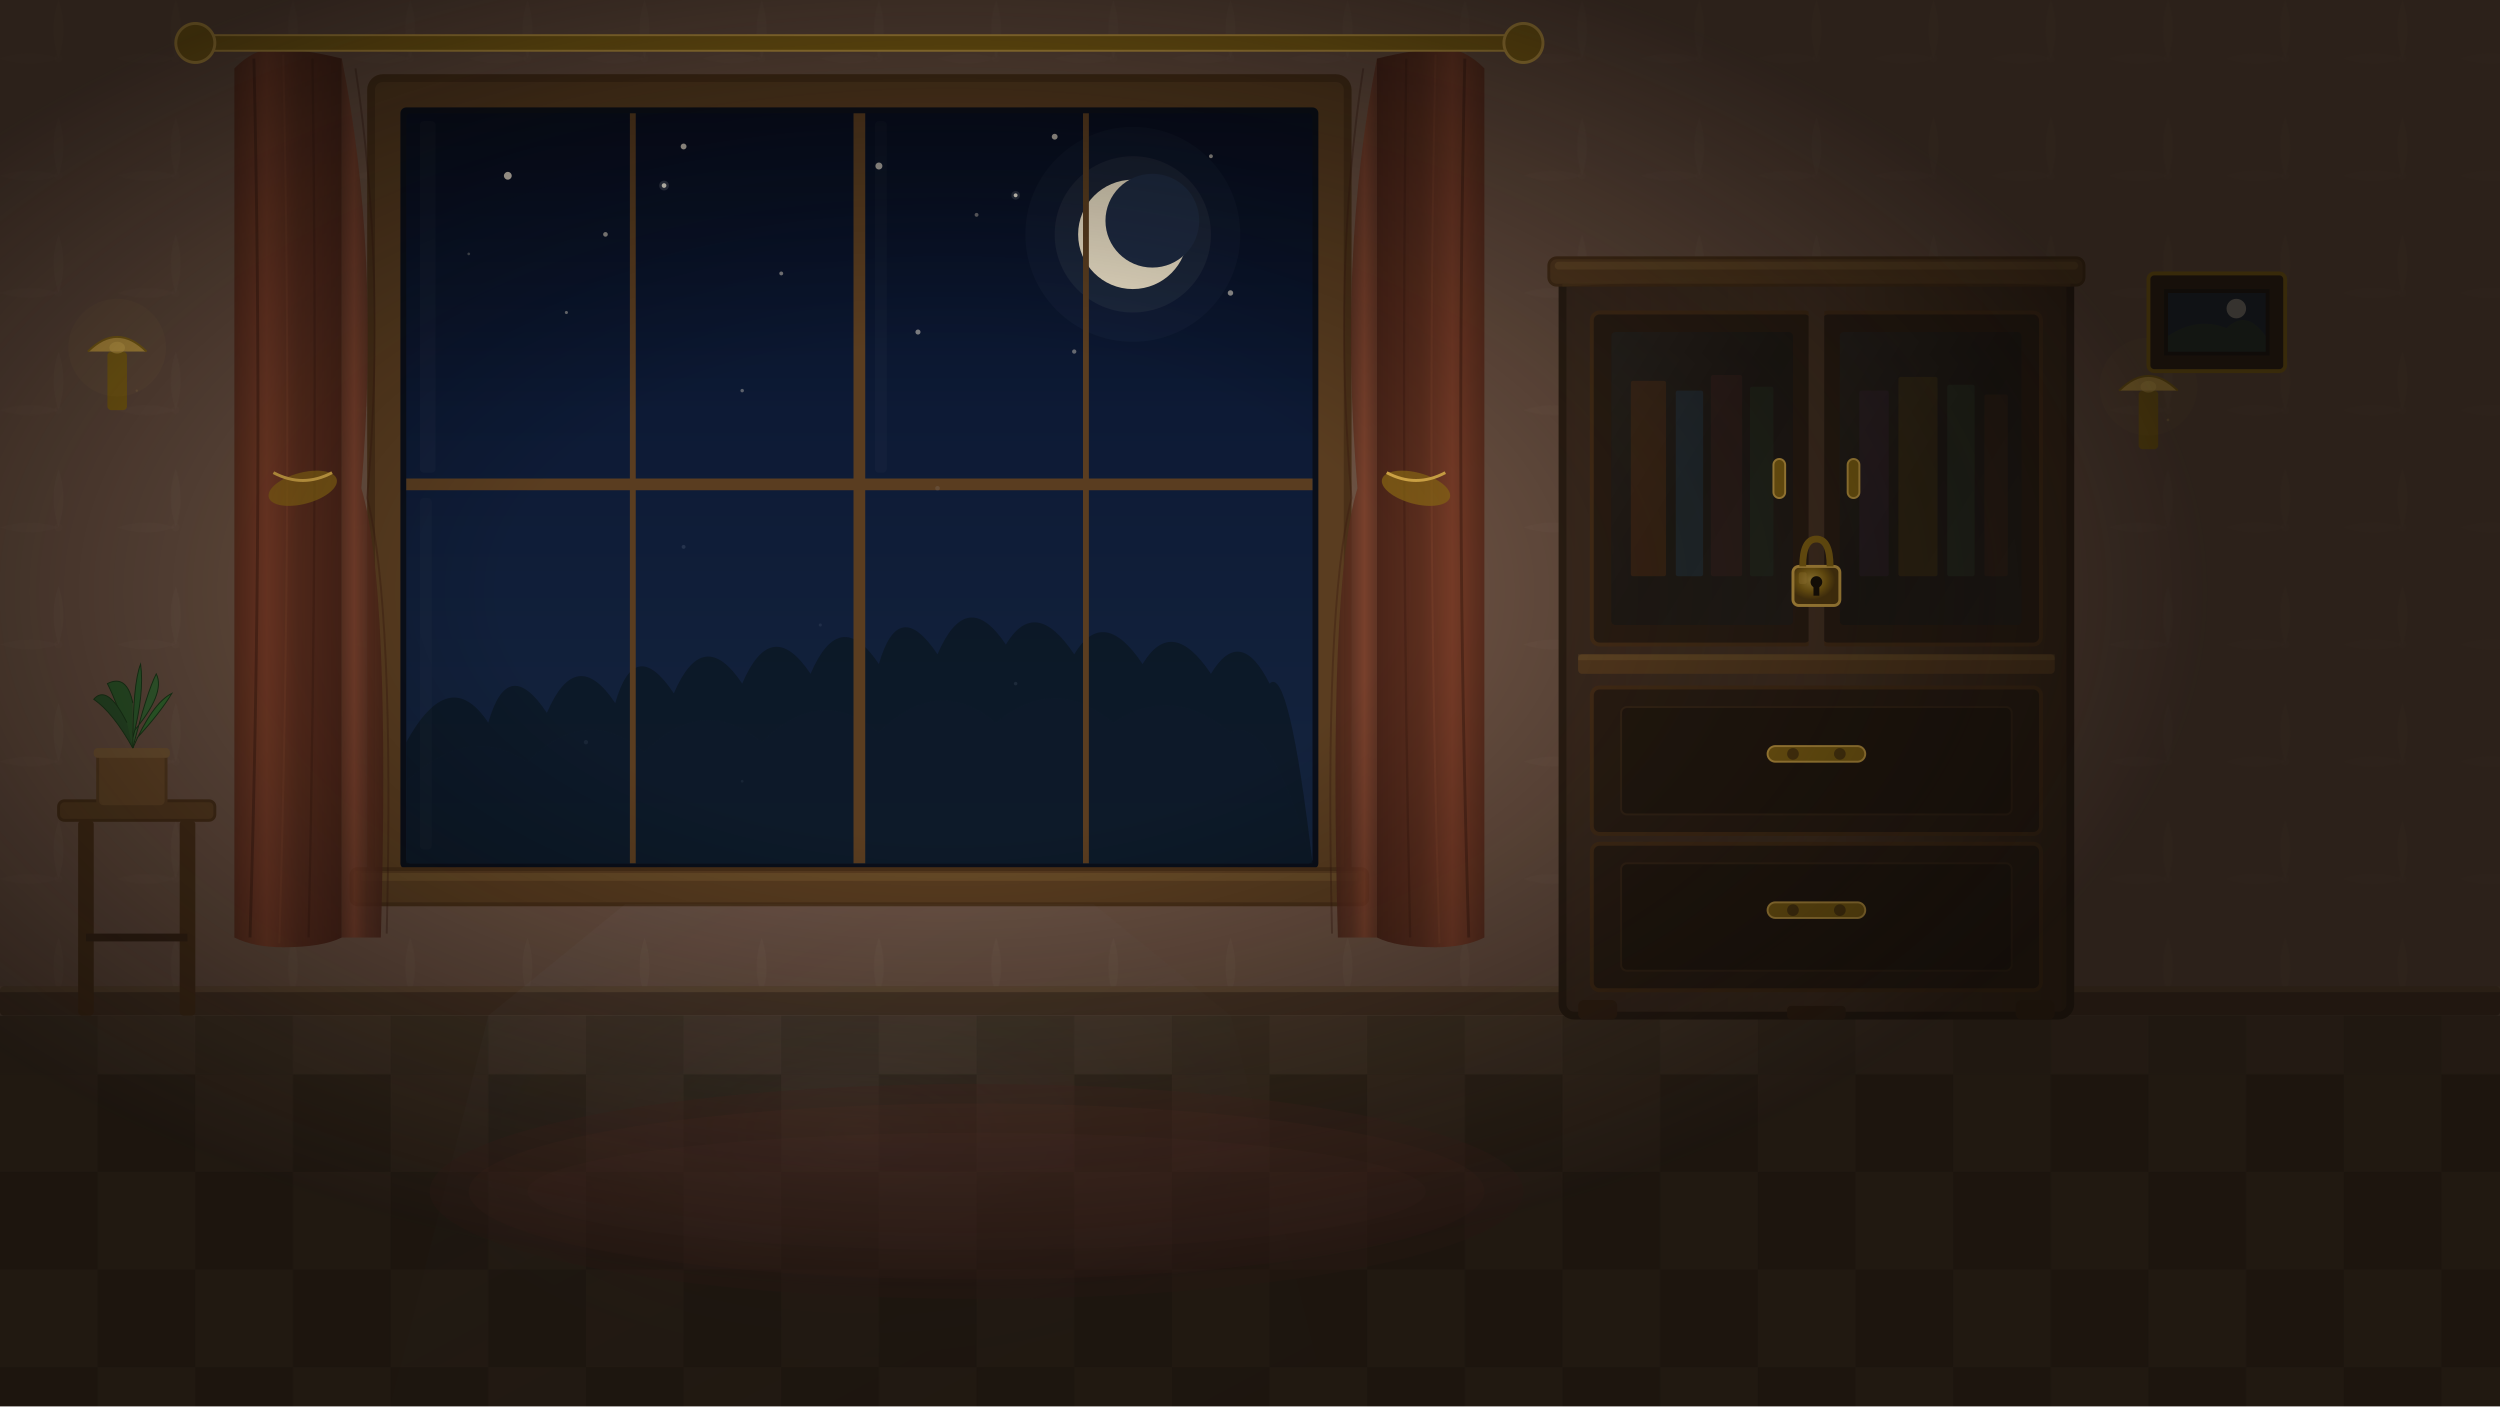
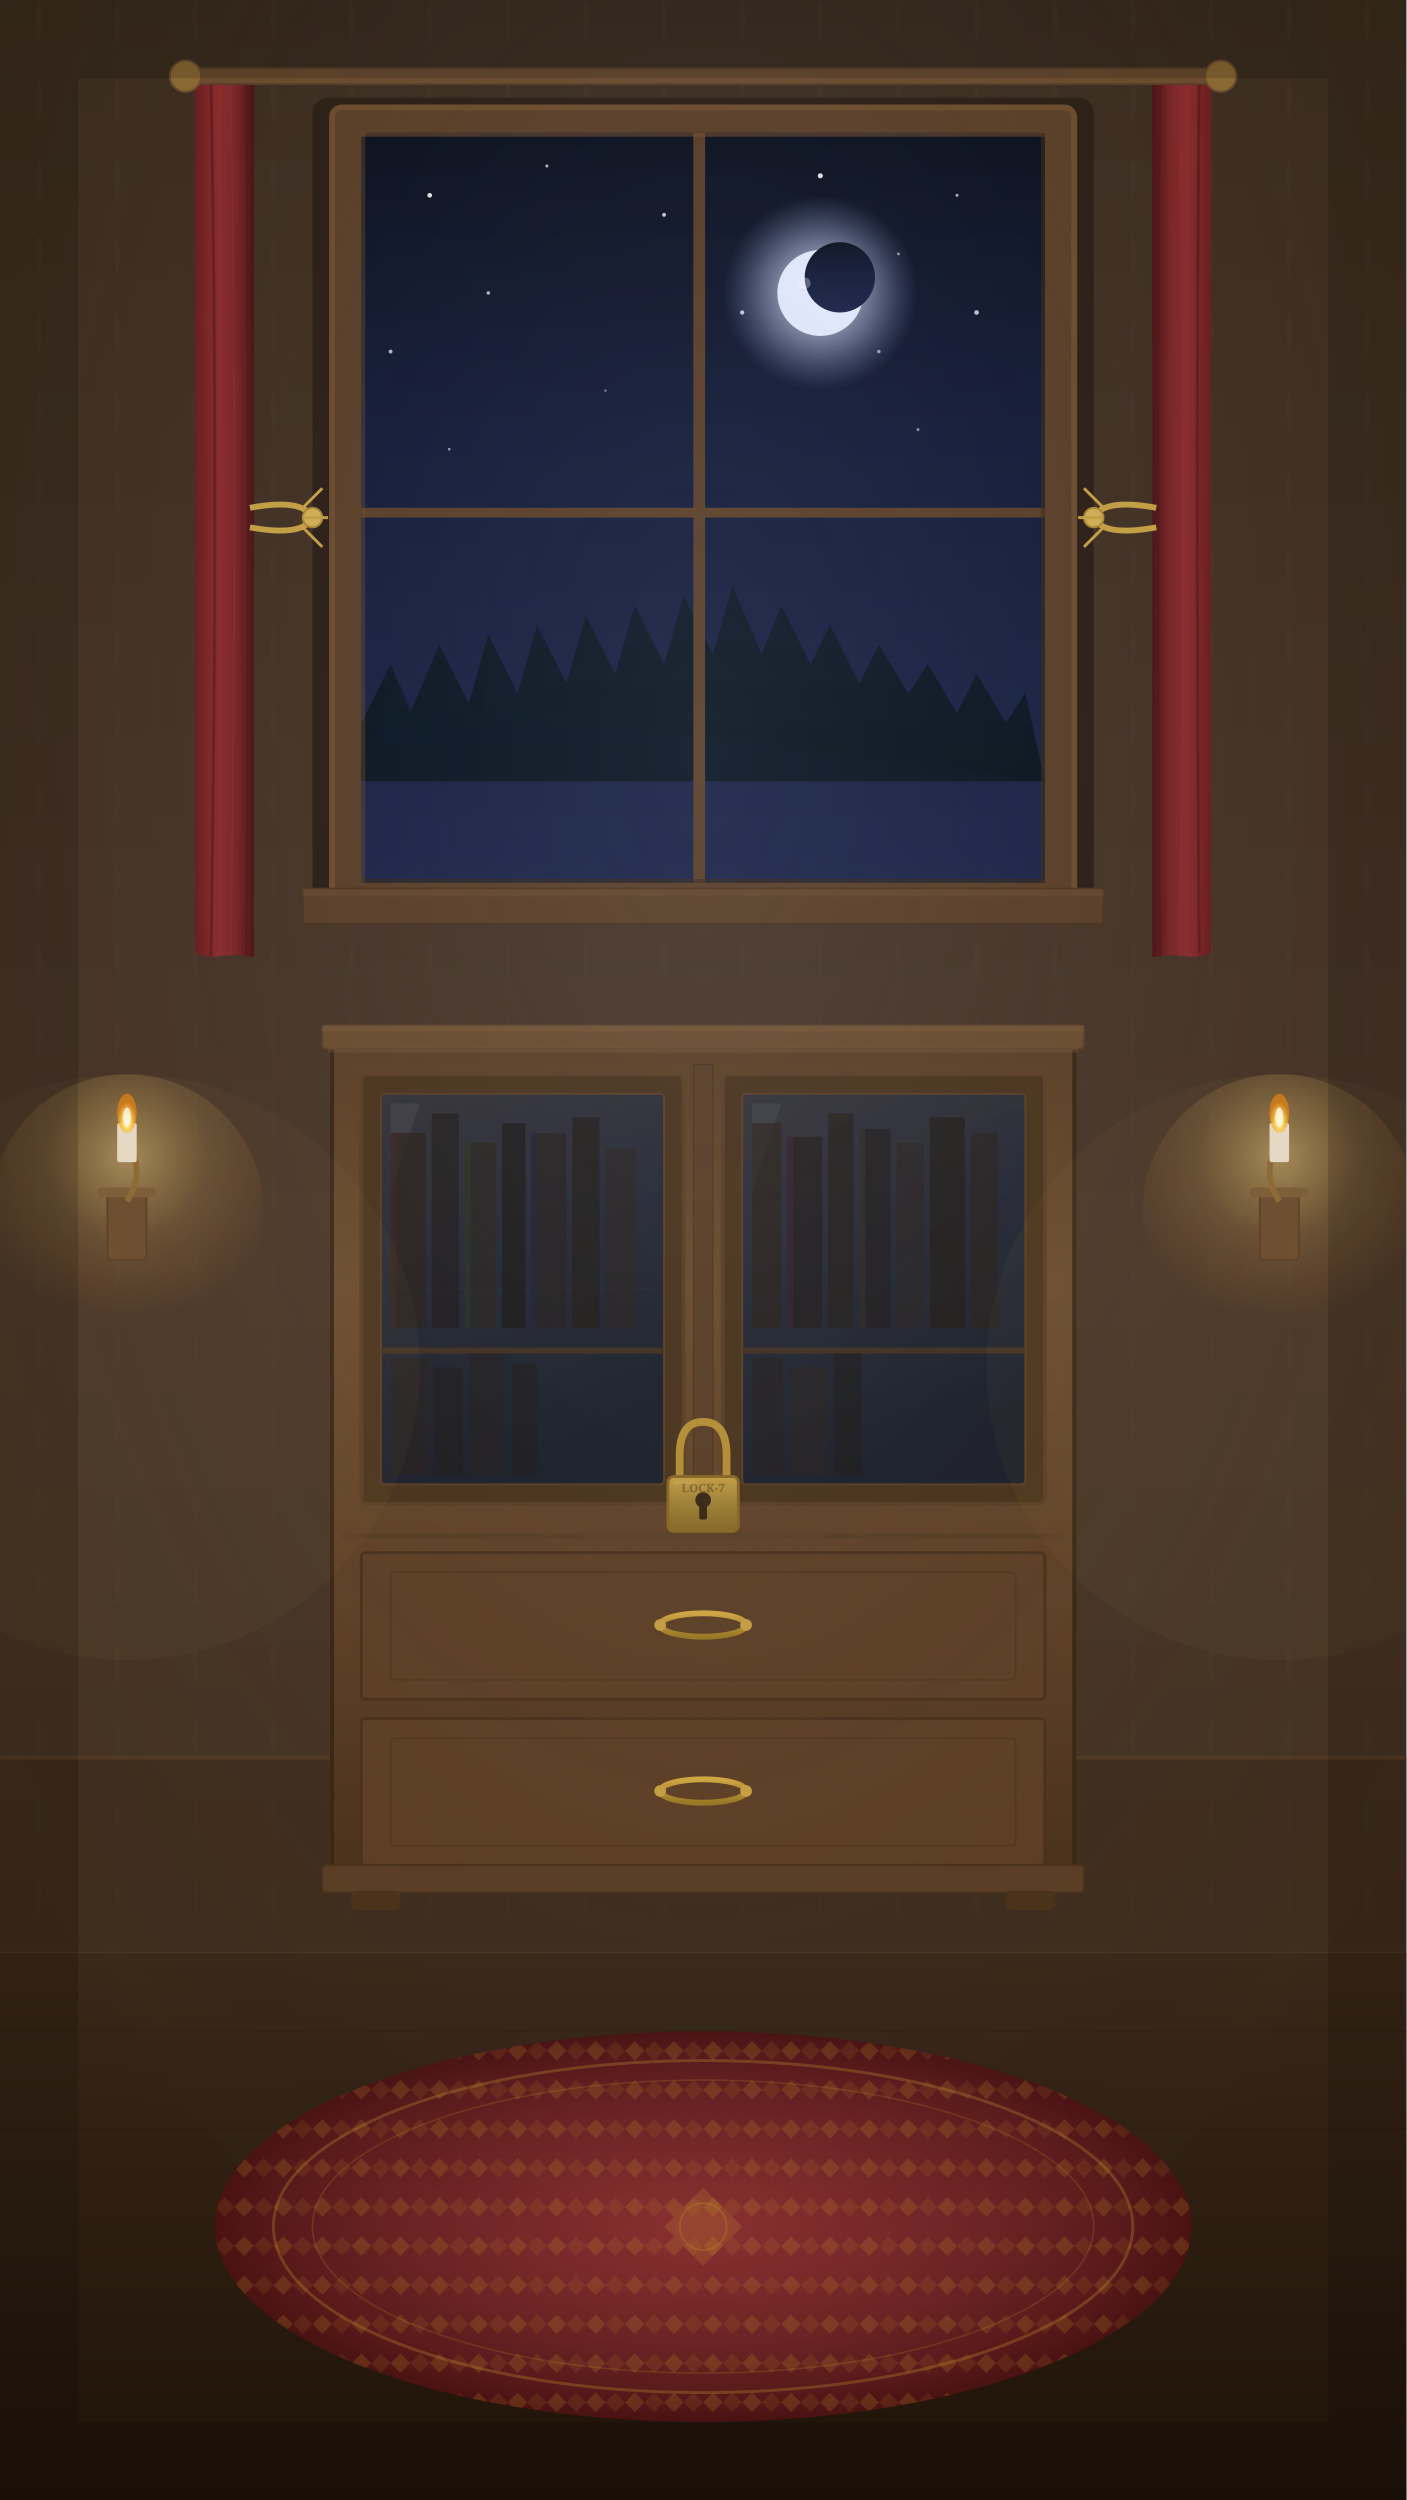
- <svg xmlns="http://www.w3.org/2000/svg" viewBox="0 0 1280 720">
+ <svg xmlns="http://www.w3.org/2000/svg" viewBox="0 0 720 1280">
  <defs>
-     <pattern id="wallpaper" width="60" height="60" patternUnits="userSpaceOnUse">
-       <rect width="60" height="60" fill="#6b5142" />
-       <path d="M30 0 Q35 15 30 30 Q25 15 30 0Z" fill="#7a6052" opacity="0.3" />
-       <path d="M0 30 Q15 35 30 30 Q15 25 0 30Z" fill="#7a6052" opacity="0.2" />
-       <circle cx="30" cy="30" r="2" fill="#7a6052" opacity="0.15" />
+     <linearGradient id="wallGrad" x1="0" y1="0" x2="0" y2="1">
+       <stop offset="0%" stop-color="#3a2a1a" />
+       <stop offset="50%" stop-color="#4a3525" />
+       <stop offset="100%" stop-color="#3d2d1d" />
+     </linearGradient>
+     <linearGradient id="floorGrad" x1="0" y1="0" x2="0" y2="1">
+       <stop offset="0%" stop-color="#3a2818" />
+       <stop offset="100%" stop-color="#1e1208" />
+     </linearGradient>
+     <linearGradient id="skyGrad" x1="0" y1="0" x2="0" y2="1">
+       <stop offset="0%" stop-color="#0a0e1a" />
+       <stop offset="40%" stop-color="#111833" />
+       <stop offset="100%" stop-color="#1a2244" />
+     </linearGradient>
+     <linearGradient id="curtainL" x1="0" y1="0" x2="1" y2="0">
+       <stop offset="0%" stop-color="#6b1a1a" />
+       <stop offset="40%" stop-color="#8b2a2a" />
+       <stop offset="70%" stop-color="#7a2222" />
+       <stop offset="100%" stop-color="#4a1010" />
+     </linearGradient>
+     <linearGradient id="curtainR" x1="1" y1="0" x2="0" y2="0">
+       <stop offset="0%" stop-color="#6b1a1a" />
+       <stop offset="40%" stop-color="#8b2a2a" />
+       <stop offset="70%" stop-color="#7a2222" />
+       <stop offset="100%" stop-color="#4a1010" />
+     </linearGradient>
+     <radialGradient id="moonGlow" cx="0.5" cy="0.5" r="0.5">
+       <stop offset="0%" stop-color="#e8eeff" stop-opacity="1" />
+       <stop offset="60%" stop-color="#c0ccee" stop-opacity="0.4" />
+       <stop offset="100%" stop-color="#8899cc" stop-opacity="0" />
+     </radialGradient>
+     <radialGradient id="moonlightSpill" cx="0.5" cy="0.3" r="0.7">
+       <stop offset="0%" stop-color="#aabbdd" stop-opacity="0.12" />
+       <stop offset="60%" stop-color="#6677aa" stop-opacity="0.04" />
+       <stop offset="100%" stop-color="#334466" stop-opacity="0" />
+     </radialGradient>
+     <linearGradient id="cabinetWood" x1="0" y1="0" x2="0" y2="1">
+       <stop offset="0%" stop-color="#5a3d20" />
+       <stop offset="30%" stop-color="#6b4a2a" />
+       <stop offset="70%" stop-color="#5e3e22" />
+       <stop offset="100%" stop-color="#4a3018" />
+     </linearGradient>
+     <linearGradient id="cabinetSide" x1="0" y1="0" x2="1" y2="0">
+       <stop offset="0%" stop-color="#3a2510" />
+       <stop offset="100%" stop-color="#4a3218" />
+     </linearGradient>
+     <linearGradient id="glassPanelGrad" x1="0" y1="0" x2="0.3" y2="1">
+       <stop offset="0%" stop-color="#2a3040" stop-opacity="0.7" />
+       <stop offset="50%" stop-color="#1e2535" stop-opacity="0.85" />
+       <stop offset="100%" stop-color="#151c28" stop-opacity="0.9" />
+     </linearGradient>
+     <radialGradient id="sconceGlow" cx="0.5" cy="0.3" r="0.6">
+       <stop offset="0%" stop-color="#ffdd88" stop-opacity="0.5" />
+       <stop offset="50%" stop-color="#ffcc66" stop-opacity="0.15" />
+       <stop offset="100%" stop-color="#ffaa33" stop-opacity="0" />
+     </radialGradient>
+     <radialGradient id="flameGrad" cx="0.5" cy="0.7" r="0.5">
+       <stop offset="0%" stop-color="#ffffcc" />
+       <stop offset="40%" stop-color="#ffdd66" />
+       <stop offset="100%" stop-color="#ff8800" stop-opacity="0.6" />
+     </radialGradient>
+     <radialGradient id="rugGrad" cx="0.5" cy="0.5" r="0.5">
+       <stop offset="0%" stop-color="#8b3030" />
+       <stop offset="60%" stop-color="#6b2222" />
+       <stop offset="85%" stop-color="#5a1a1a" />
+       <stop offset="100%" stop-color="#4a1212" />
+     </radialGradient>
+     <pattern id="rugBorder" width="20" height="20" patternUnits="userSpaceOnUse">
+       <rect width="20" height="20" fill="none" />
+       <path d="M0 10 L5 5 L10 10 L5 15Z" fill="#c8942a" opacity="0.5" />
+       <path d="M10 10 L15 5 L20 10 L15 15Z" fill="#c8942a" opacity="0.3" />
    </pattern>
-     <pattern id="floor" width="100" height="100" patternUnits="userSpaceOnUse">
-       <rect width="100" height="100" fill="#4a3828" />
-       <rect width="50" height="50" fill="#3e2f20" />
-       <rect x="50" y="50" width="50" height="50" fill="#3e2f20" />
+     <pattern id="wallTex" width="40" height="40" patternUnits="userSpaceOnUse">
+       <rect width="40" height="40" fill="none" />
+       <path d="M20 0 Q23 10 20 20 Q17 10 20 0Z" fill="#5a4030" opacity="0.15" />
+       <circle cx="20" cy="20" r="1.5" fill="#5a4030" opacity="0.1" />
    </pattern>
-     <radialGradient id="moonGlow" cx="50%" cy="30%" r="65%">
-       <stop offset="0%" stop-color="#c8d8f0" stop-opacity="0.18" />
-       <stop offset="50%" stop-color="#8090b0" stop-opacity="0.06" />
-       <stop offset="100%" stop-color="#405070" stop-opacity="0" />
-     </radialGradient>
-     <linearGradient id="moonBeam" x1="0%" y1="0%" x2="100%" y2="100%">
-       <stop offset="0%" stop-color="#c8d8f0" stop-opacity="0.08" />
-       <stop offset="100%" stop-color="#405070" stop-opacity="0" />
-     </linearGradient>
-     <radialGradient id="vignette" cx="38%" cy="42%">
-       <stop offset="35%" stop-color="transparent" />
-       <stop offset="100%" stop-color="#0a0705" stop-opacity="0.65" />
-     </radialGradient>
-     <linearGradient id="nightSky" x1="0%" y1="0%" x2="0%" y2="100%">
-       <stop offset="0%" stop-color="#060d1f" />
-       <stop offset="40%" stop-color="#0d1a35" />
-       <stop offset="100%" stop-color="#15253f" />
-     </linearGradient>
-     <linearGradient id="curtainL" x1="0%" y1="0%" x2="100%" y2="0%">
-       <stop offset="0%" stop-color="#5c2e1e" />
-       <stop offset="30%" stop-color="#7a3d28" />
-       <stop offset="60%" stop-color="#5c2e1e" />
-       <stop offset="100%" stop-color="#4a2418" />
-     </linearGradient>
-     <linearGradient id="curtainR" x1="0%" y1="0%" x2="100%" y2="0%">
-       <stop offset="0%" stop-color="#4a2418" />
-       <stop offset="40%" stop-color="#5c2e1e" />
-       <stop offset="70%" stop-color="#7a3d28" />
-       <stop offset="100%" stop-color="#5c2e1e" />
-     </linearGradient>
-     <filter id="woodGrain">
-       <feTurbulence type="fractalNoise" baseFrequency="0.04 0.2" numOctaves="4" result="noise" />
-       <feColorMatrix type="saturate" values="0" in="noise" result="gray" />
-       <feBlend mode="overlay" in="SourceGraphic" in2="gray" />
-     </filter>
-     <linearGradient id="cabinetWood" x1="0%" y1="0%" x2="100%" y2="0%">
-       <stop offset="0%" stop-color="#3d2b1f" />
-       <stop offset="50%" stop-color="#4a3525" />
-       <stop offset="100%" stop-color="#3a2818" />
-     </linearGradient>
-     <linearGradient id="glassReflect" x1="0%" y1="0%" x2="100%" y2="100%">
-       <stop offset="0%" stop-color="#ffffff" stop-opacity="0.06" />
-       <stop offset="50%" stop-color="#ffffff" stop-opacity="0.02" />
-       <stop offset="100%" stop-color="#ffffff" stop-opacity="0.04" />
-     </linearGradient>
-     <radialGradient id="lockMetal" cx="40%" cy="35%">
-       <stop offset="0%" stop-color="#c4a040" />
-       <stop offset="60%" stop-color="#8b6914" />
-       <stop offset="100%" stop-color="#5a4010" />
-     </radialGradient>
+     <linearGradient id="padlockGrad" x1="0" y1="0" x2="0" y2="1">
+       <stop offset="0%" stop-color="#c8a040" />
+       <stop offset="50%" stop-color="#a08030" />
+       <stop offset="100%" stop-color="#886820" />
+     </linearGradient>
+     <linearGradient id="brassGrad" x1="0" y1="0" x2="0" y2="1">
+       <stop offset="0%" stop-color="#d4a840" />
+       <stop offset="50%" stop-color="#b89030" />
+       <stop offset="100%" stop-color="#9a7820" />
+     </linearGradient>
+     <linearGradient id="treeGrad" x1="0" y1="0" x2="0" y2="1">
+       <stop offset="0%" stop-color="#0a1520" />
+       <stop offset="100%" stop-color="#061018" />
+     </linearGradient>
+     <pattern id="woodGrain" width="8" height="80" patternUnits="userSpaceOnUse">
+       <rect width="8" height="80" fill="none" />
+       <path d="M0 0 Q4 20 0 40 Q4 60 0 80" stroke="#5a3820" stroke-width="0.5" fill="none" opacity="0.3" />
+       <path d="M4 0 Q8 20 4 40 Q8 60 4 80" stroke="#5a3820" stroke-width="0.3" fill="none" opacity="0.2" />
+     </pattern>
  </defs>
-   <rect width="1280" height="520" fill="#6b5142" />
-   <rect width="1280" height="520" fill="url(#wallpaper)" />
-   <rect y="505" width="1280" height="15" fill="#4a3525" rx="2" />
-   <rect y="505" width="1280" height="3" fill="#8b6b4a" opacity="0.4" />
-   <rect y="520" width="1280" height="200" fill="url(#floor)" />
-   <rect y="520" width="1280" height="30" fill="#5a4a38" opacity="0.3" />
-   <g>
-     <rect x="190" y="40" width="500" height="420" rx="6" fill="#5a3d20" stroke="#4a3018" stroke-width="4" />
-     <rect x="205" y="55" width="470" height="390" rx="3" fill="#0a0f1a" />
-     <rect x="208" y="58" width="464" height="384" rx="2" fill="url(#nightSky)" />
-     <circle cx="260" cy="90" r="2" fill="#f0e6d3" opacity="0.9" />
-     <circle cx="310" cy="120" r="1.2" fill="#f0e6d3" opacity="0.6" />
-     <circle cx="350" cy="75" r="1.5" fill="#f0e6d3" opacity="0.8" />
-     <circle cx="400" cy="140" r="1" fill="#f0e6d3" opacity="0.5" />
-     <circle cx="450" cy="85" r="1.8" fill="#f0e6d3" opacity="0.7" />
-     <circle cx="500" cy="110" r="1" fill="#f0e6d3" opacity="0.4" />
-     <circle cx="540" cy="70" r="1.5" fill="#f0e6d3" opacity="0.75" />
-     <circle cx="580" cy="130" r="1.2" fill="#f0e6d3" opacity="0.55" />
-     <circle cx="620" cy="80" r="1" fill="#f0e6d3" opacity="0.65" />
-     <circle cx="290" cy="160" r="0.8" fill="#f0e6d3" opacity="0.45" />
-     <circle cx="470" cy="170" r="1.3" fill="#f0e6d3" opacity="0.5" />
-     <circle cx="380" cy="200" r="0.9" fill="#f0e6d3" opacity="0.35" />
-     <circle cx="550" cy="180" r="1.1" fill="#f0e6d3" opacity="0.4" />
-     <circle cx="240" cy="130" r="0.7" fill="#f0e6d3" opacity="0.3" />
-     <circle cx="630" cy="150" r="1.4" fill="#f0e6d3" opacity="0.6" />
-     <circle cx="340" cy="95" r="2.5" fill="#ffffff" opacity="0.15" />
-     <circle cx="340" cy="95" r="1.2" fill="#f5f0e0" opacity="0.95" />
-     <circle cx="520" cy="100" r="2.2" fill="#ffffff" opacity="0.12" />
-     <circle cx="520" cy="100" r="1" fill="#f5f0e0" opacity="0.9" />
-     <circle cx="580" cy="120" r="28" fill="#f5e6c8" opacity="0.95" />
-     <circle cx="590" cy="113" r="24" fill="#0d1a35" />
-     <circle cx="580" cy="120" r="40" fill="#f5e6c8" opacity="0.06" />
-     <circle cx="580" cy="120" r="55" fill="#c8d8f0" opacity="0.03" />
-     <path d="M208 380 Q230 340 250 370 Q260 335 280 365 Q295 330 315 360 Q325 325 345 355 Q360 320 380 350 Q395 315 415 345 Q430 310 450 340 Q460 305 480 335 Q495 300 515 330 Q530 305 550 335 Q565 310 585 340 Q600 315 620 345 Q635 320 650 350 Q660 340 672 442 L208 442 Z" fill="#0a1520" opacity="0.7" />
-     <path d="M208 400 Q240 370 270 390 Q300 360 330 385 Q360 355 390 380 Q420 350 450 375 Q480 345 510 370 Q540 345 570 370 Q600 350 630 375 Q650 365 672 442 L208 442 Z" fill="#0d1a2a" opacity="0.5" />
-     <line x1="440" y1="58" x2="440" y2="442" stroke="#5a3d20" stroke-width="6" />
-     <line x1="208" y1="248" x2="672" y2="248" stroke="#5a3d20" stroke-width="6" />
-     <line x1="324" y1="58" x2="324" y2="248" stroke="#5a3d20" stroke-width="3" />
-     <line x1="556" y1="58" x2="556" y2="248" stroke="#5a3d20" stroke-width="3" />
-     <line x1="324" y1="248" x2="324" y2="442" stroke="#5a3d20" stroke-width="3" />
-     <line x1="556" y1="248" x2="556" y2="442" stroke="#5a3d20" stroke-width="3" />
-     <rect x="215" y="62" width="8" height="180" rx="2" fill="#ffffff" opacity="0.025" />
-     <rect x="448" y="62" width="6" height="180" rx="2" fill="#ffffff" opacity="0.02" />
-     <rect x="215" y="255" width="6" height="180" rx="2" fill="#ffffff" opacity="0.018" />
-     <rect x="180" y="445" width="520" height="18" rx="3" fill="#5a3d20" stroke="#4a3018" stroke-width="2" />
-     <rect x="185" y="447" width="510" height="4" fill="#8b6a38" opacity="0.3" />
-   </g>
-   <g>
-     <path d="M140 25 Q155 25 175 30 L175 480 Q165 485 145 485 Q130 485 120 480 L120 35 Q130 25 140 25Z" fill="url(#curtainL)" />
-     <path d="M130 30 Q135 250 128 480" fill="none" stroke="#3a1a10" stroke-width="1.5" opacity="0.5" />
-     <path d="M145 28 Q150 250 143 483" fill="none" stroke="#8a4a30" stroke-width="1" opacity="0.3" />
-     <path d="M160 30 Q163 250 158 480" fill="none" stroke="#3a1a10" stroke-width="1.2" opacity="0.4" />
-     <ellipse cx="155" cy="250" rx="18" ry="8" fill="#8b6914" opacity="0.7" transform="rotate(-15 155 250)" />
-     <path d="M140 242 Q155 250 170 242" fill="none" stroke="#d4a847" stroke-width="1.5" />
-     <path d="M175 30 Q195 130 185 250 Q200 300 195 480 L175 480 Z" fill="url(#curtainL)" opacity="0.85" />
-     <path d="M182 35 Q198 140 188 255 Q202 310 198 478" fill="none" stroke="#3a1a10" stroke-width="1" opacity="0.4" />
-     <path d="M740 25 Q725 25 705 30 L705 480 Q715 485 735 485 Q750 485 760 480 L760 35 Q750 25 740 25Z" fill="url(#curtainR)" />
-     <path d="M750 30 Q745 250 752 480" fill="none" stroke="#3a1a10" stroke-width="1.5" opacity="0.5" />
-     <path d="M735 28 Q730 250 737 483" fill="none" stroke="#8a4a30" stroke-width="1" opacity="0.3" />
-     <path d="M720 30 Q717 250 722 480" fill="none" stroke="#3a1a10" stroke-width="1.2" opacity="0.4" />
-     <ellipse cx="725" cy="250" rx="18" ry="8" fill="#8b6914" opacity="0.7" transform="rotate(15 725 250)" />
-     <path d="M710 242 Q725 250 740 242" fill="none" stroke="#d4a847" stroke-width="1.5" />
-     <path d="M705 30 Q685 130 695 250 Q680 300 685 480 L705 480 Z" fill="url(#curtainR)" opacity="0.85" />
-     <path d="M698 35 Q682 140 692 255 Q678 310 682 478" fill="none" stroke="#3a1a10" stroke-width="1" opacity="0.4" />
-     <rect x="100" y="18" width="680" height="8" rx="4" fill="#8b6914" stroke="#d4a847" stroke-width="1" />
-     <circle cx="100" cy="22" r="10" fill="#8b6914" stroke="#d4a847" stroke-width="1.5" />
-     <circle cx="780" cy="22" r="10" fill="#8b6914" stroke="#d4a847" stroke-width="1.5" />
-   </g>
-   <path d="M250 520 L320 463 L560 463 L630 520 L680 720 L200 720 Z" fill="url(#moonBeam)" opacity="0.5" />
-   <rect x="250" y="520" width="380" height="200" fill="url(#moonGlow)" opacity="0.4" />
-   <g>
-     <rect x="30" y="410" width="80" height="10" rx="3" fill="#5a3d20" stroke="#4a3018" stroke-width="1.5" />
-     <rect x="40" y="420" width="8" height="100" fill="#4a3018" rx="2" />
-     <rect x="92" y="420" width="8" height="100" fill="#4a3018" rx="2" />
-     <line x1="44" y1="480" x2="96" y2="480" stroke="#3a2515" stroke-width="4" />
-     <rect x="50" y="385" width="35" height="28" rx="3" fill="#6b4a28" stroke="#5a3d20" stroke-width="1.5" />
-     <rect x="48" y="383" width="39" height="5" rx="2" fill="#7a5a35" />
-     <path d="M68 383 Q60 360 55 350 Q65 345 68 360" fill="#2d5a2a" stroke="#1a3a18" stroke-width="0.5" />
-     <path d="M68 383 Q75 355 80 345 Q85 355 68 375" fill="#3a6a35" stroke="#1a3a18" stroke-width="0.5" />
-     <path d="M68 383 Q58 365 48 358 Q55 350 65 370" fill="#2a5028" stroke="#1a3a18" stroke-width="0.5" />
-     <path d="M68 383 Q78 360 88 355 Q82 365 70 378" fill="#357030" stroke="#1a3a18" stroke-width="0.5" />
-     <path d="M68 383 Q68 350 72 340 Q74 355 68 378" fill="#306530" stroke="#1a3a18" stroke-width="0.5" />
-   </g>
-   <g>
-     <rect x="800" y="140" width="260" height="380" rx="6" fill="url(#cabinetWood)" stroke="#2d1f14" stroke-width="4" />
-     <rect x="793" y="132" width="274" height="14" rx="4" fill="#5a3d20" stroke="#4a3018" stroke-width="1.5" />
-     <rect x="796" y="134" width="268" height="4" rx="2" fill="#8b6a38" opacity="0.35" />
-     <path d="M800 146 Q930 138 1060 146" fill="none" stroke="#5a4020" stroke-width="1.5" opacity="0.5" />
-     <rect x="815" y="160" width="113" height="170" rx="4" fill="#2d1f14" stroke="#4a3018" stroke-width="2" />
-     <rect x="825" y="170" width="93" height="150" rx="2" fill="#1a1510" opacity="0.85" />
-     <rect x="825" y="170" width="93" height="150" rx="2" fill="url(#glassReflect)" />
-     <rect x="835" y="195" width="18" height="100" rx="1" fill="#8b4513" opacity="0.25" />
-     <rect x="858" y="200" width="14" height="95" rx="1" fill="#2c5a80" opacity="0.25" />
-     <rect x="876" y="192" width="16" height="103" rx="1" fill="#5a2d28" opacity="0.25" />
-     <rect x="896" y="198" width="12" height="97" rx="1" fill="#2a4a30" opacity="0.25" />
-     <rect x="908" y="235" width="6" height="20" rx="3" fill="#8b6914" stroke="#d4a847" stroke-width="1" />
-     <rect x="932" y="160" width="113" height="170" rx="4" fill="#2d1f14" stroke="#4a3018" stroke-width="2" />
-     <rect x="942" y="170" width="93" height="150" rx="2" fill="#1a1510" opacity="0.85" />
-     <rect x="942" y="170" width="93" height="150" rx="2" fill="url(#glassReflect)" />
-     <rect x="952" y="200" width="15" height="95" rx="1" fill="#4a2a50" opacity="0.25" />
-     <rect x="972" y="193" width="20" height="102" rx="1" fill="#8b6914" opacity="0.2" />
-     <rect x="997" y="197" width="14" height="98" rx="1" fill="#3a5a3a" opacity="0.25" />
-     <rect x="1016" y="202" width="12" height="93" rx="1" fill="#5a3018" opacity="0.25" />
-     <rect x="946" y="235" width="6" height="20" rx="3" fill="#8b6914" stroke="#d4a847" stroke-width="1" />
-     <rect x="926" y="155" width="8" height="180" fill="#4a3525" />
-     <rect x="808" y="335" width="244" height="10" rx="2" fill="#5a3d20" />
-     <rect x="808" y="335" width="244" height="3" fill="#8b6a38" opacity="0.3" />
-     <rect x="815" y="352" width="230" height="75" rx="4" fill="#2d1f14" stroke="#4a3018" stroke-width="2" />
-     <rect x="830" y="362" width="200" height="55" rx="3" fill="#251a10" stroke="#3a2818" stroke-width="1" />
-     <rect x="905" y="382" width="50" height="8" rx="4" fill="#8b6914" stroke="#d4a847" stroke-width="1" />
-     <circle cx="918" cy="386" r="3" fill="#5a4010" />
-     <circle cx="942" cy="386" r="3" fill="#5a4010" />
-     <rect x="815" y="432" width="230" height="75" rx="4" fill="#2d1f14" stroke="#4a3018" stroke-width="2" />
-     <rect x="830" y="442" width="200" height="55" rx="3" fill="#251a10" stroke="#3a2818" stroke-width="1" />
-     <rect x="905" y="462" width="50" height="8" rx="4" fill="#8b6914" stroke="#d4a847" stroke-width="1" />
-     <circle cx="918" cy="466" r="3" fill="#5a4010" />
-     <circle cx="942" cy="466" r="3" fill="#5a4010" />
-     <g transform="translate(930, 290)">
-       <rect x="-12" y="0" width="24" height="20" rx="3" fill="url(#lockMetal)" stroke="#d4a847" stroke-width="1.5" />
-       <path d="M-7 0 Q-7 -14 0 -14 Q7 -14 7 0" fill="none" stroke="#8b6914" stroke-width="3.5" />
-       <circle cx="0" cy="8" r="3" fill="#1a1208" />
-       <rect x="-1.5" y="8" width="3" height="7" fill="#1a1208" />
-       <rect x="-9" y="3" width="4" height="6" rx="1" fill="#d4a847" opacity="0.3" />
-     </g>
-     <rect x="808" y="512" width="20" height="10" rx="3" fill="#3a2515" />
-     <rect x="1032" y="512" width="20" height="10" rx="3" fill="#3a2515" />
-     <rect x="915" y="515" width="30" height="7" rx="2" fill="#3a2515" />
-   </g>
-   <g>
-     <rect x="55" y="180" width="10" height="30" rx="2" fill="#8b6914" />
-     <path d="M45 180 Q60 165 75 180" fill="#d4a847" stroke="#8b6914" stroke-width="1" />
-     <ellipse cx="60" cy="178" rx="4" ry="3" fill="#ffd060" opacity="0.5" />
-     <circle cx="60" cy="178" r="25" fill="#ffd060" opacity="0.04" />
-   </g>
-   <g>
-     <rect x="1095" y="200" width="10" height="30" rx="2" fill="#8b6914" />
-     <path d="M1085 200 Q1100 185 1115 200" fill="#d4a847" stroke="#8b6914" stroke-width="1" />
-     <ellipse cx="1100" cy="198" rx="4" ry="3" fill="#ffd060" opacity="0.5" />
-     <circle cx="1100" cy="198" r="25" fill="#ffd060" opacity="0.04" />
-   </g>
-   <g>
-     <rect x="1100" y="140" width="70" height="50" rx="3" fill="#2d1f14" stroke="#8b6914" stroke-width="2" />
-     <rect x="1108" y="148" width="54" height="34" fill="#1a1510" />
-     <rect x="1110" y="150" width="50" height="30" fill="#1a2535" />
-     <path d="M1110 172 Q1125 162 1140 168 Q1150 158 1160 172 L1160 180 L1110 180 Z" fill="#2a3a25" opacity="0.6" />
-     <circle cx="1145" cy="158" r="5" fill="#f5e6c8" opacity="0.5" />
-   </g>
-   <ellipse cx="500" cy="610" rx="280" ry="55" fill="#5c3028" opacity="0.35" />
-   <ellipse cx="500" cy="610" rx="260" ry="45" fill="#7a4030" opacity="0.2" />
-   <ellipse cx="500" cy="610" rx="230" ry="30" fill="#8b5040" opacity="0.12" />
-   <rect width="1280" height="720" fill="url(#vignette)" />
-   <circle cx="350" cy="280" r="1" fill="#c8d8f0" opacity="0.12" />
-   <circle cx="420" cy="320" r="0.8" fill="#c8d8f0" opacity="0.08" />
-   <circle cx="480" cy="250" r="1.2" fill="#c8d8f0" opacity="0.1" />
-   <circle cx="380" cy="400" r="0.7" fill="#c8d8f0" opacity="0.06" />
-   <circle cx="520" cy="350" r="0.9" fill="#c8d8f0" opacity="0.09" />
-   <circle cx="300" cy="380" r="1.1" fill="#c8d8f0" opacity="0.07" />
-   <circle cx="70" cy="200" r="0.6" fill="#ffd060" opacity="0.08" />
-   <circle cx="1110" cy="215" r="0.7" fill="#ffd060" opacity="0.07" />
+   <rect width="720" height="1280" fill="url(#wallGrad)" />
+   <rect width="720" height="1280" fill="url(#wallTex)" />
+   <rect x="0" y="900" width="720" height="100" fill="#3a2818" opacity="0.5" />
+   <line x1="0" y1="900" x2="720" y2="900" stroke="#5a4020" stroke-width="2" opacity="0.6" />
+   <line x1="0" y1="1000" x2="720" y2="1000" stroke="#5a4020" stroke-width="1.5" opacity="0.4" />
+   <rect x="0" y="1000" width="720" height="280" fill="url(#floorGrad)" />
+   <line x1="0" y1="1040" x2="720" y2="1040" stroke="#2a1a0e" stroke-width="1" opacity="0.3" />
+   <line x1="0" y1="1090" x2="720" y2="1090" stroke="#2a1a0e" stroke-width="1" opacity="0.3" />
+   <line x1="0" y1="1140" x2="720" y2="1140" stroke="#2a1a0e" stroke-width="1" opacity="0.25" />
+   <line x1="0" y1="1190" x2="720" y2="1190" stroke="#2a1a0e" stroke-width="1" opacity="0.2" />
+   <line x1="0" y1="1240" x2="720" y2="1240" stroke="#2a1a0e" stroke-width="1" opacity="0.15" />
+   <ellipse cx="360" cy="1140" rx="250" ry="100" fill="url(#rugGrad)" />
+   <ellipse cx="360" cy="1140" rx="250" ry="100" fill="url(#rugBorder)" opacity="0.4" />
+   <ellipse cx="360" cy="1140" rx="220" ry="85" fill="none" stroke="#c8942a" stroke-width="1.5" opacity="0.3" />
+   <ellipse cx="360" cy="1140" rx="200" ry="75" fill="none" stroke="#c8942a" stroke-width="0.8" opacity="0.2" />
+   <path d="M340 1140 L360 1120 L380 1140 L360 1160Z" fill="#c8942a" opacity="0.2" />
+   <circle cx="360" cy="1140" r="12" fill="none" stroke="#c8942a" stroke-width="1" opacity="0.25" />
+   <rect x="160" y="50" width="400" height="420" rx="8" fill="#2a1c10" />
+   <rect x="170" y="55" width="380" height="410" rx="5" fill="#5a3d22" stroke="#6b4a2a" stroke-width="3" />
+   <rect x="185" y="68" width="350" height="384" rx="3" fill="url(#skyGrad)" />
+   <circle cx="220" cy="100" r="1.2" fill="#ffffff" opacity="0.9" />
+   <circle cx="280" cy="85" r="0.8" fill="#ffffff" opacity="0.7" />
+   <circle cx="340" cy="110" r="1" fill="#ffffff" opacity="0.8" />
+   <circle cx="420" cy="90" r="1.3" fill="#ffffff" opacity="0.9" />
+   <circle cx="460" cy="130" r="0.7" fill="#ffffff" opacity="0.6" />
+   <circle cx="250" cy="150" r="0.9" fill="#ffffff" opacity="0.7" />
+   <circle cx="380" cy="160" r="1.1" fill="#ffffff" opacity="0.8" />
+   <circle cx="490" cy="100" r="0.8" fill="#ffffff" opacity="0.65" />
+   <circle cx="310" cy="200" r="0.6" fill="#ffffff" opacity="0.5" />
+   <circle cx="200" cy="180" r="1" fill="#ffffff" opacity="0.7" />
+   <circle cx="450" cy="180" r="0.9" fill="#ffffff" opacity="0.6" />
+   <circle cx="500" cy="160" r="1.2" fill="#ffffff" opacity="0.75" />
+   <circle cx="230" cy="230" r="0.7" fill="#ffffff" opacity="0.55" />
+   <circle cx="470" cy="220" r="0.8" fill="#ffffff" opacity="0.5" />
+   <circle cx="360" cy="250" r="0.6" fill="#ffffff" opacity="0.45" />
+   <circle cx="420" cy="150" r="50" fill="url(#moonGlow)" />
+   <circle cx="420" cy="150" r="22" fill="#e8eeff" />
+   <circle cx="430" cy="142" r="18" fill="url(#skyGrad)" />
+   <circle cx="412" cy="145" r="3" fill="#ffffff" opacity="0.3" />
+   <path d="M185 400 L185 370 L200 340 L210 365 L225 330 L240 360 L250 325 L265 355            L275 320 L290 350 L300 315 L315 345 L325 310 L340 340 L350 305 L365 335            L375 300 L390 335 L400 310 L415 340 L425 320 L440 350 L450 330 L465 355            L475 340 L490 365 L500 345 L515 370 L525 355 L535 400 Z" fill="url(#treeGrad)" />
+   <path d="M185 400 L190 380 L205 350 L215 375 L230 345 L245 370 L255 335 L270 365            L535 400 Z" fill="#081420" opacity="0.5" />
+   <rect x="355" y="68" width="6" height="384" fill="#5a3d22" />
+   <rect x="185" y="260" width="350" height="5" fill="#5a3d22" />
+   <rect x="185" y="68" width="350" height="2" fill="#6b4a2a" opacity="0.6" />
+   <rect x="185" y="68" width="2" height="384" fill="#6b4a2a" opacity="0.4" />
+   <rect x="533" y="68" width="2" height="384" fill="#3a2510" opacity="0.6" />
+   <rect x="185" y="450" width="350" height="2" fill="#3a2510" opacity="0.6" />
+   <rect x="155" y="455" width="410" height="18" rx="2" fill="#5a3d22" stroke="#4a3018" stroke-width="1" />
+   <rect x="155" y="455" width="410" height="4" fill="#6b4a2a" opacity="0.5" />
+   <path d="M100 40 Q115 40 130 42 L130 490 Q120 488 110 490 Q105 490 100 488 Z" fill="url(#curtainL)" />
+   <path d="M108 40 Q112 250 108 490" stroke="#4a1010" stroke-width="1.5" fill="none" opacity="0.5" />
+   <path d="M118 42 Q122 250 118 490" stroke="#9a3030" stroke-width="1" fill="none" opacity="0.3" />
+   <path d="M126 42 Q128 250 126 490" stroke="#4a1010" stroke-width="1" fill="none" opacity="0.4" />
+   <path d="M590 42 Q605 40 620 40 L620 488 Q615 490 610 490 Q600 488 590 490 Z" fill="url(#curtainR)" />
+   <path d="M594 42 Q592 250 594 490" stroke="#4a1010" stroke-width="1" fill="none" opacity="0.4" />
+   <path d="M604 42 Q608 250 604 490" stroke="#9a3030" stroke-width="1" fill="none" opacity="0.3" />
+   <path d="M614 40 Q612 250 614 488" stroke="#4a1010" stroke-width="1.5" fill="none" opacity="0.5" />
+   <rect x="90" y="35" width="540" height="8" rx="4" fill="#6b4a2a" stroke="#5a3d22" stroke-width="1" />
+   <circle cx="95" cy="39" r="8" fill="#8b6830" stroke="#6b4a2a" stroke-width="1" />
+   <circle cx="625" cy="39" r="8" fill="#8b6830" stroke="#6b4a2a" stroke-width="1" />
+   <path d="M128 260 Q155 255 160 265 Q155 275 128 270" fill="none" stroke="#c8a040" stroke-width="3" />
+   <circle cx="160" cy="265" r="5" fill="#d4b050" stroke="#aa8830" stroke-width="1" />
+   <path d="M155 260 L165 250 M155 265 L168 265 M155 270 L165 280" stroke="#c8a040" stroke-width="1.5" fill="none" />
+   <path d="M592 260 Q565 255 560 265 Q565 275 592 270" fill="none" stroke="#c8a040" stroke-width="3" />
+   <circle cx="560" cy="265" r="5" fill="#d4b050" stroke="#aa8830" stroke-width="1" />
+   <path d="M565 260 L555 250 M565 265 L552 265 M565 270 L555 280" stroke="#c8a040" stroke-width="1.5" fill="none" />
+   <rect x="170" y="530" width="380" height="430" rx="4" fill="url(#cabinetWood)" stroke="#3a2510" stroke-width="2" />
+   <rect x="170" y="530" width="380" height="430" rx="4" fill="url(#woodGrain)" opacity="0.4" />
+   <rect x="165" y="525" width="390" height="12" rx="2" fill="#6b4a2a" stroke="#5a3d22" stroke-width="1" />
+   <rect x="165" y="525" width="390" height="3" fill="#7a5a35" opacity="0.5" />
+   <rect x="168" y="536" width="384" height="3" fill="#7a5a35" opacity="0.3" />
+   <rect x="185" y="550" width="165" height="220" rx="3" fill="#4a3218" stroke="#5a3d22" stroke-width="2" />
+   <rect x="195" y="560" width="145" height="200" rx="2" fill="url(#glassPanelGrad)" stroke="#5a3d22" stroke-width="1" />
+   <path d="M200 565 L215 565 L200 610 Z" fill="#ffffff" opacity="0.06" />
+   <line x1="200" y1="660" x2="335" y2="660" stroke="#ffffff" stroke-width="0.5" opacity="0.04" />
+   <rect x="200" y="580" width="18" height="100" rx="1" fill="#2a1e14" opacity="0.7" />
+   <rect x="221" y="570" width="14" height="110" rx="1" fill="#1e1810" opacity="0.6" />
+   <rect x="238" y="585" width="16" height="95" rx="1" fill="#2a2018" opacity="0.65" />
+   <rect x="257" y="575" width="12" height="105" rx="1" fill="#1a1510" opacity="0.7" />
+   <rect x="272" y="580" width="18" height="100" rx="1" fill="#241c14" opacity="0.6" />
+   <rect x="293" y="572" width="14" height="108" rx="1" fill="#201810" opacity="0.65" />
+   <rect x="310" y="588" width="16" height="92" rx="1" fill="#2a2018" opacity="0.55" />
+   <rect x="200" y="580" width="3" height="100" rx="0.5" fill="#4a2020" opacity="0.4" />
+   <rect x="238" y="585" width="3" height="95" rx="0.5" fill="#204a20" opacity="0.3" />
+   <rect x="272" y="580" width="3" height="100" rx="0.5" fill="#20204a" opacity="0.35" />
+   <rect x="195" y="690" width="145" height="3" fill="#4a3218" opacity="0.8" />
+   <rect x="200" y="695" width="20" height="60" rx="1" fill="#2a1e14" opacity="0.5" />
+   <rect x="222" y="700" width="15" height="55" rx="1" fill="#201810" opacity="0.5" />
+   <rect x="240" y="693" width="18" height="62" rx="1" fill="#241c14" opacity="0.5" />
+   <rect x="262" y="698" width="13" height="57" rx="1" fill="#1e1810" opacity="0.45" />
+   <rect x="370" y="550" width="165" height="220" rx="3" fill="#4a3218" stroke="#5a3d22" stroke-width="2" />
+   <rect x="380" y="560" width="145" height="200" rx="2" fill="url(#glassPanelGrad)" stroke="#5a3d22" stroke-width="1" />
+   <path d="M385 565 L400 565 L385 610 Z" fill="#ffffff" opacity="0.06" />
+   <rect x="385" y="575" width="15" height="105" rx="1" fill="#2a1e14" opacity="0.65" />
+   <rect x="403" y="582" width="18" height="98" rx="1" fill="#201810" opacity="0.6" />
+   <rect x="424" y="570" width="13" height="110" rx="1" fill="#241c14" opacity="0.7" />
+   <rect x="440" y="578" width="16" height="102" rx="1" fill="#1e1810" opacity="0.6" />
+   <rect x="459" y="585" width="14" height="95" rx="1" fill="#2a2018" opacity="0.55" />
+   <rect x="476" y="572" width="18" height="108" rx="1" fill="#201810" opacity="0.65" />
+   <rect x="497" y="580" width="14" height="100" rx="1" fill="#2a1e14" opacity="0.6" />
+   <rect x="403" y="582" width="3" height="98" rx="0.5" fill="#4a2040" opacity="0.35" />
+   <rect x="440" y="578" width="3" height="102" rx="0.5" fill="#40402a" opacity="0.3" />
+   <rect x="380" y="690" width="145" height="3" fill="#4a3218" opacity="0.8" />
+   <rect x="385" y="695" width="16" height="60" rx="1" fill="#241c14" opacity="0.5" />
+   <rect x="404" y="700" width="20" height="55" rx="1" fill="#2a1e14" opacity="0.45" />
+   <rect x="427" y="693" width="14" height="62" rx="1" fill="#1e1810" opacity="0.5" />
+   <rect x="355" y="545" width="10" height="230" fill="#5a3d22" stroke="#4a3018" stroke-width="0.5" />
+   <path d="M348 760 L348 745 Q348 728 360 728 Q372 728 372 745 L372 760" fill="none" stroke="#b89030" stroke-width="4" stroke-linecap="round" />
+   <rect x="342" y="756" width="36" height="28" rx="3" fill="url(#padlockGrad)" stroke="#8a6820" stroke-width="1.5" />
+   <circle cx="360" cy="768" r="4" fill="#3a2510" />
+   <rect x="358" y="770" width="4" height="8" rx="1" fill="#3a2510" />
+   <text x="360" y="764" text-anchor="middle" font-family="serif" font-size="6" fill="#6b5020" opacity="0.7" font-weight="bold">LOCK-7</text>
+   <rect x="345" y="758" width="12" height="2" rx="1" fill="#d4b860" opacity="0.3" />
+   <rect x="175" y="785" width="370" height="3" fill="#5a3d22" />
+   <rect x="185" y="795" width="350" height="75" rx="2" fill="#5e3e22" stroke="#4a3018" stroke-width="1.5" />
+   <rect x="185" y="795" width="350" height="75" rx="2" fill="url(#woodGrain)" opacity="0.3" />
+   <rect x="200" y="805" width="320" height="55" rx="2" fill="none" stroke="#4a3018" stroke-width="1" opacity="0.5" />
+   <ellipse cx="360" cy="832" rx="22" ry="6" fill="none" stroke="url(#brassGrad)" stroke-width="3" />
+   <circle cx="338" cy="832" r="3" fill="#c8a040" />
+   <circle cx="382" cy="832" r="3" fill="#c8a040" />
+   <rect x="185" y="880" width="350" height="75" rx="2" fill="#5e3e22" stroke="#4a3018" stroke-width="1.5" />
+   <rect x="185" y="880" width="350" height="75" rx="2" fill="url(#woodGrain)" opacity="0.3" />
+   <rect x="200" y="890" width="320" height="55" rx="2" fill="none" stroke="#4a3018" stroke-width="1" opacity="0.5" />
+   <ellipse cx="360" cy="917" rx="22" ry="6" fill="none" stroke="url(#brassGrad)" stroke-width="3" />
+   <circle cx="338" cy="917" r="3" fill="#c8a040" />
+   <circle cx="382" cy="917" r="3" fill="#c8a040" />
+   <rect x="165" y="955" width="390" height="14" rx="2" fill="#5a3d22" stroke="#4a3018" stroke-width="1" />
+   <rect x="180" y="968" width="25" height="10" rx="3" fill="#4a3018" />
+   <rect x="515" y="968" width="25" height="10" rx="3" fill="#4a3018" />
+   <circle cx="65" cy="620" r="70" fill="url(#sconceGlow)" />
+   <rect x="55" y="610" width="20" height="35" rx="2" fill="#6b4a2a" stroke="#5a3d22" stroke-width="1" />
+   <rect x="50" y="608" width="30" height="5" rx="2" fill="#7a5a35" />
+   <path d="M65 615 Q75 600 65 585" stroke="#8b6830" stroke-width="3" fill="none" />
+   <rect x="60" y="575" width="10" height="20" rx="1" fill="#e8dcc8" />
+   <ellipse cx="65" cy="570" rx="5" ry="10" fill="url(#flameGrad)" />
+   <ellipse cx="65" cy="572" rx="2" ry="5" fill="#ffffee" opacity="0.8" />
+   <circle cx="655" cy="620" r="70" fill="url(#sconceGlow)" />
+   <rect x="645" y="610" width="20" height="35" rx="2" fill="#6b4a2a" stroke="#5a3d22" stroke-width="1" />
+   <rect x="640" y="608" width="30" height="5" rx="2" fill="#7a5a35" />
+   <path d="M655 615 Q645 600 655 585" stroke="#8b6830" stroke-width="3" fill="none" />
+   <rect x="650" y="575" width="10" height="20" rx="1" fill="#e8dcc8" />
+   <ellipse cx="655" cy="570" rx="5" ry="10" fill="url(#flameGrad)" />
+   <ellipse cx="655" cy="572" rx="2" ry="5" fill="#ffffee" opacity="0.8" />
+   <rect x="0" y="0" width="720" height="1280" fill="url(#moonlightSpill)" />
+   <circle cx="65" cy="700" r="150" fill="#ffcc66" opacity="0.03" />
+   <circle cx="655" cy="700" r="150" fill="#ffcc66" opacity="0.03" />
+   <rect x="0" y="0" width="720" height="1280" fill="none" stroke="#000000" stroke-width="80" opacity="0.15" />
</svg>
